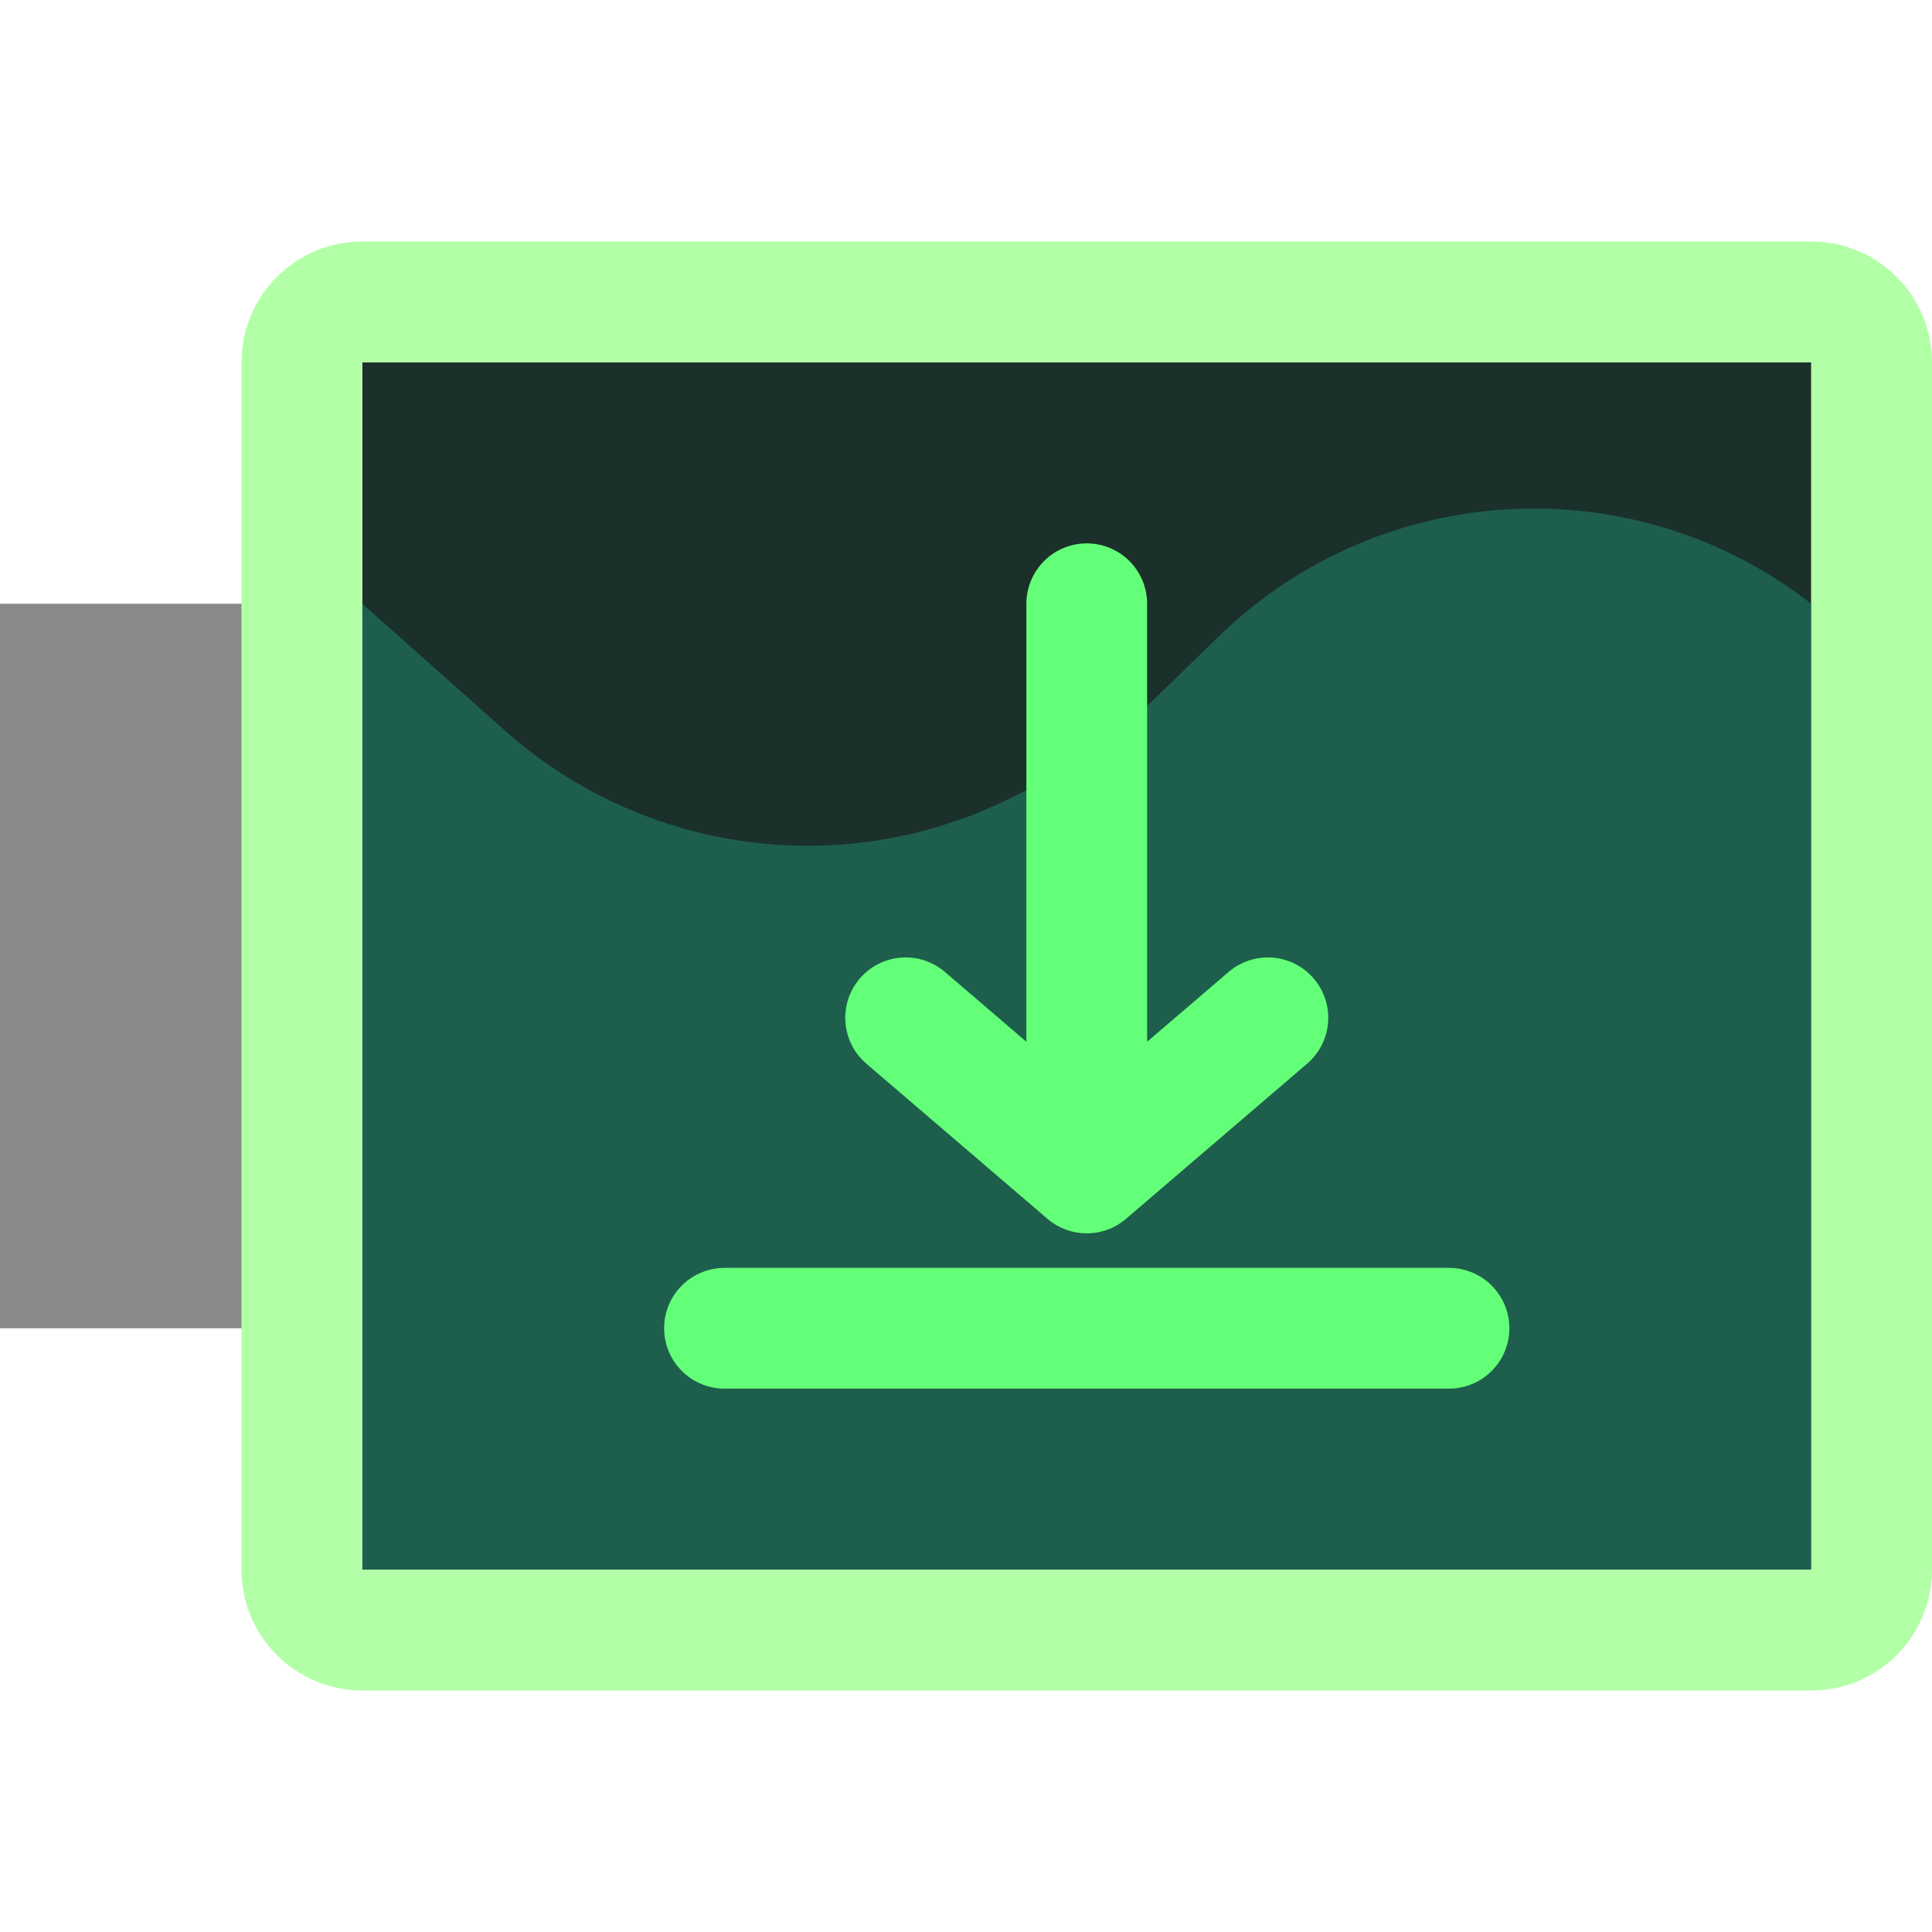
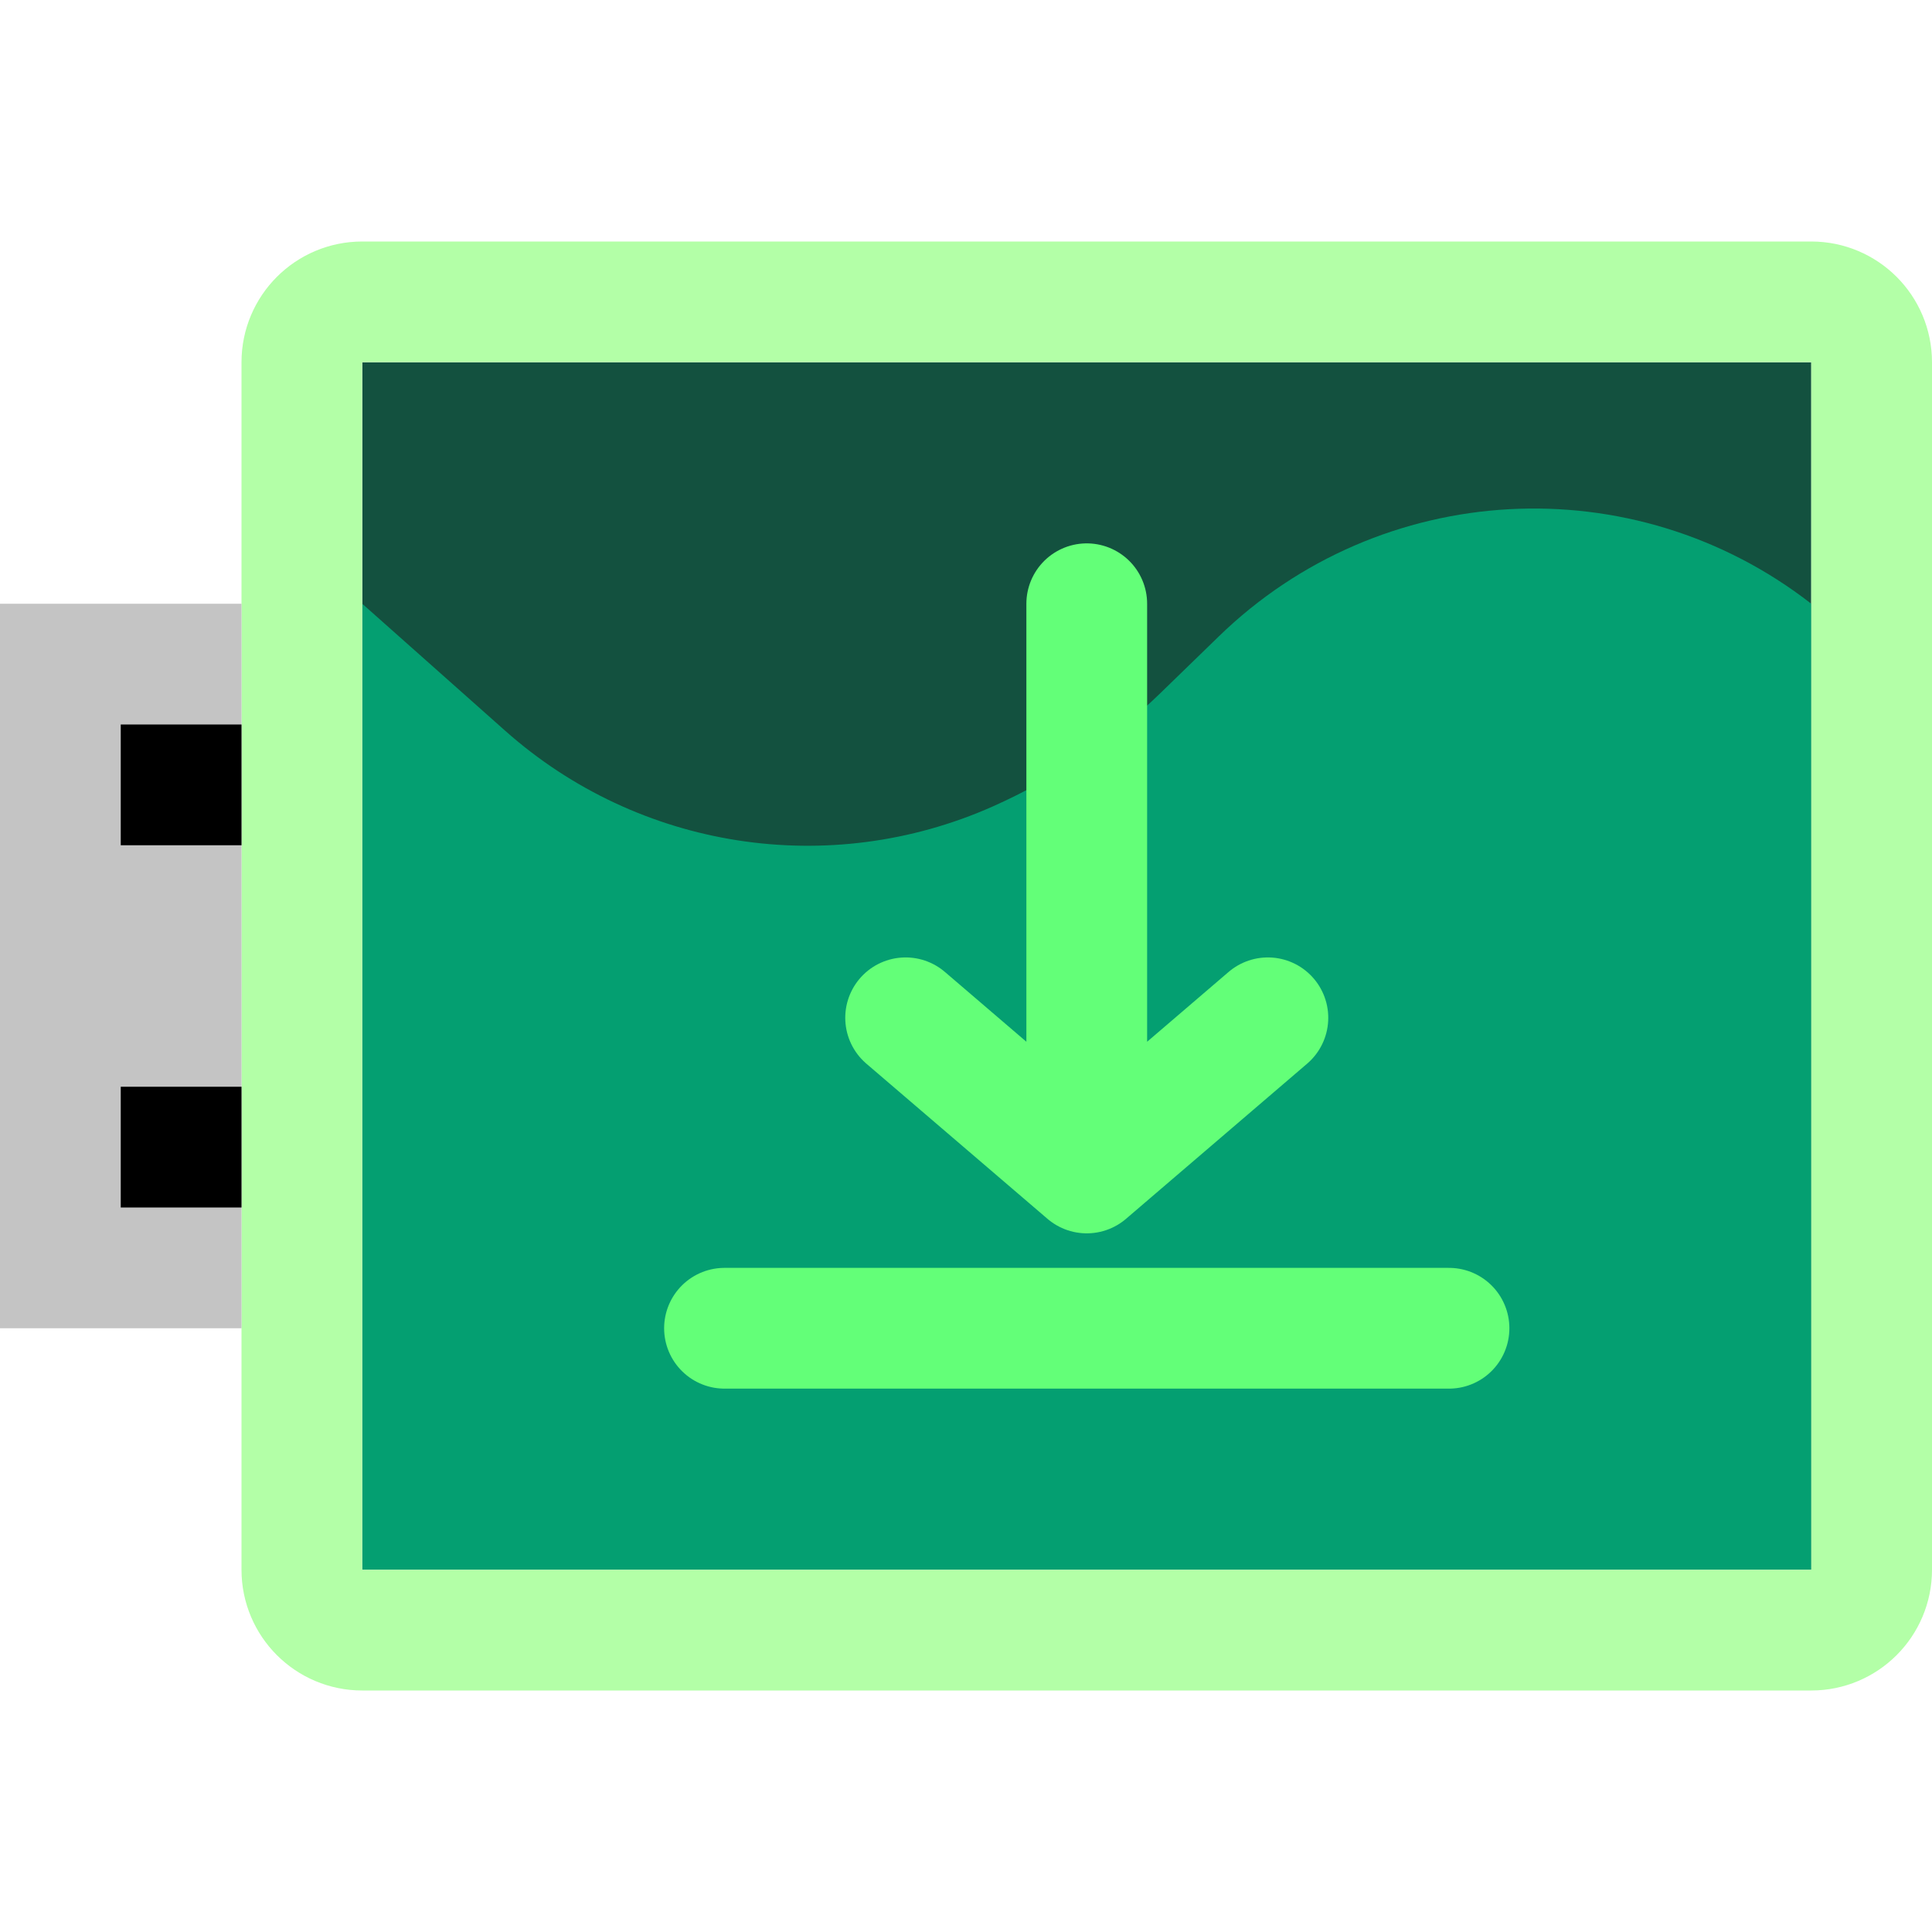
<svg xmlns="http://www.w3.org/2000/svg" width="16" height="16" viewBox="0 0 16 16" fill="none">
-   <rect width="12" height="10" transform="translate(3 3)" fill="#1B302A" />
-   <path d="M15 13H5.897H3V5L4.184 6.052C5.29 7.035 6.868 7.28 8.221 6.679C8.736 6.45 9.207 6.132 9.611 5.739L10.093 5.271C11.432 3.969 13.526 3.853 15 5V13Z" fill="#1D5F4C" />
+   <rect width="12" height="10" transform="translate(3 3)" fill="#13513F" />
+   <path d="M15 13H5.897H3V5L4.184 6.052C5.29 7.035 6.868 7.28 8.221 6.679C8.736 6.45 9.207 6.132 9.611 5.739L10.093 5.271C11.432 3.969 13.526 3.853 15 5V13Z" fill="#00B37D" fill-opacity="0.8" />
  <rect x="2.5" y="2.5" width="13" height="11" rx="0.5" stroke="#B3FFA7" />
  <path d="M12 11H9H6M9 9.714V5M10.5 8.429L9 9.714L7.5 8.429" stroke="#63FF78" stroke-linecap="round" stroke-linejoin="round" />
-   <rect width="2" height="6" transform="translate(0 5)" fill="#898989" />
+   <rect width="2" height="6" transform="translate(0 5)" fill="#C4C4C4" />
+   <rect x="1" y="6" width="1" height="1" fill="black" />
+   <rect x="1" y="9" width="1" height="1" fill="black" />
</svg>
